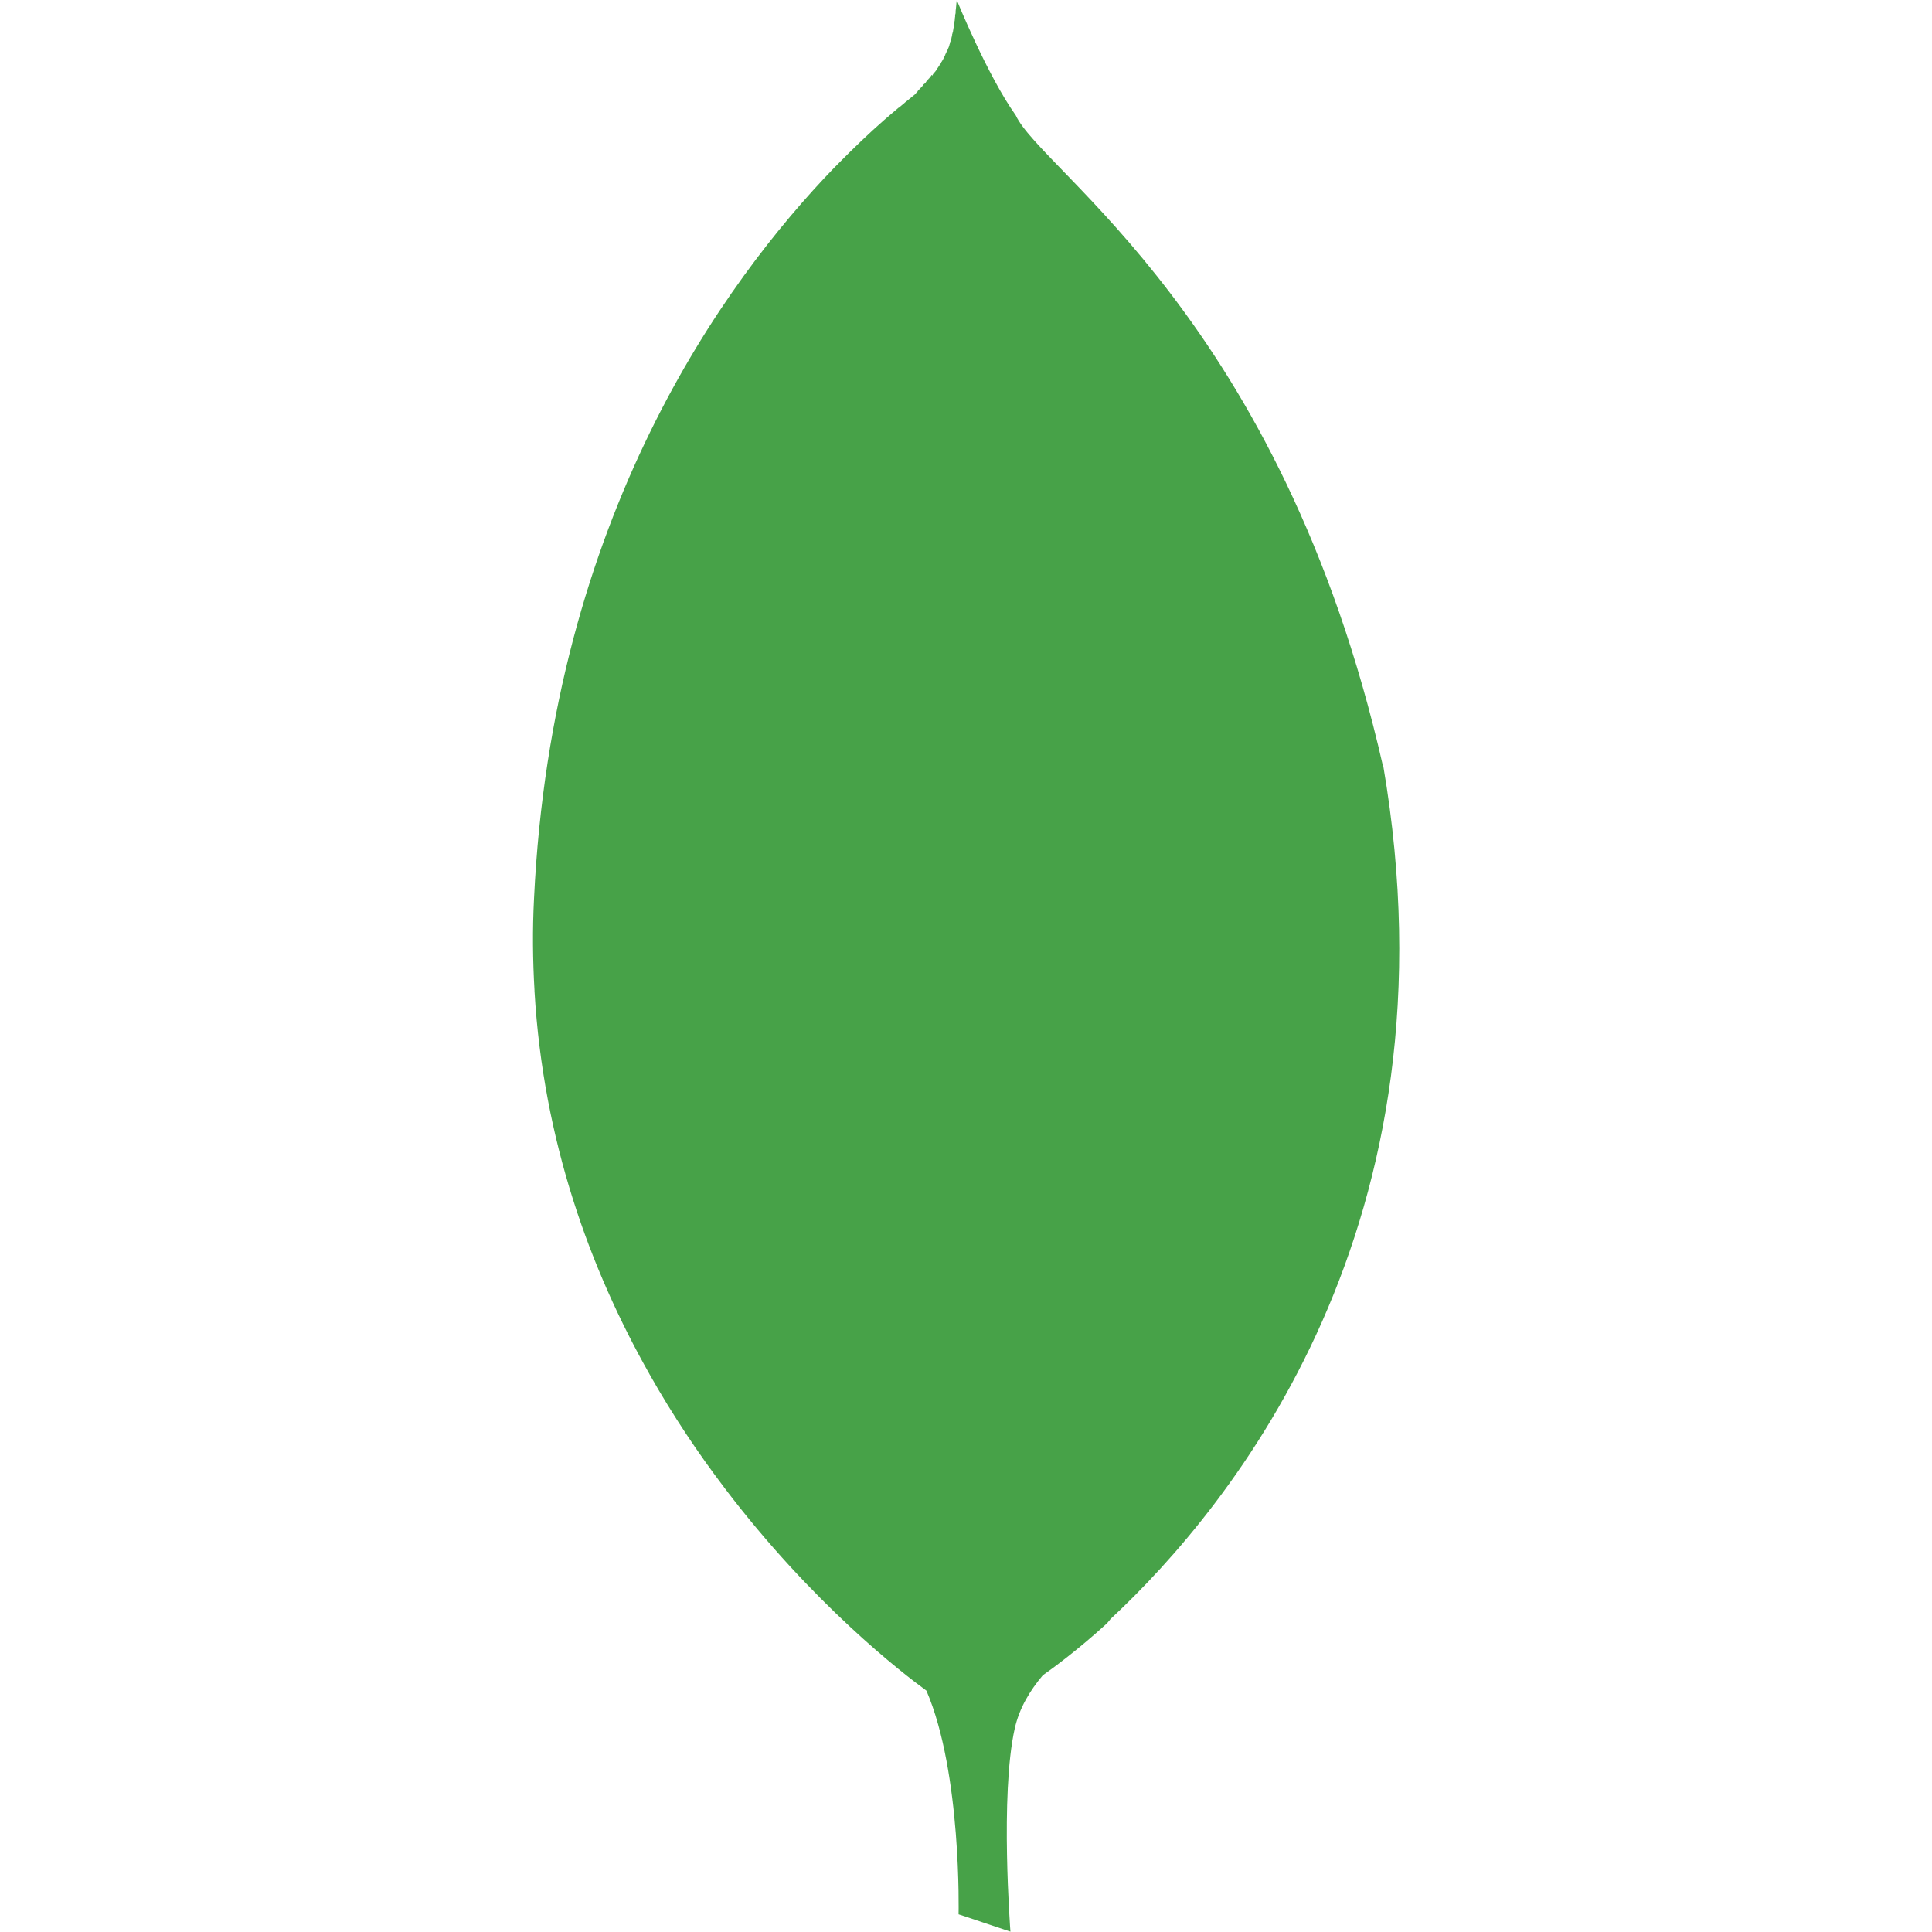
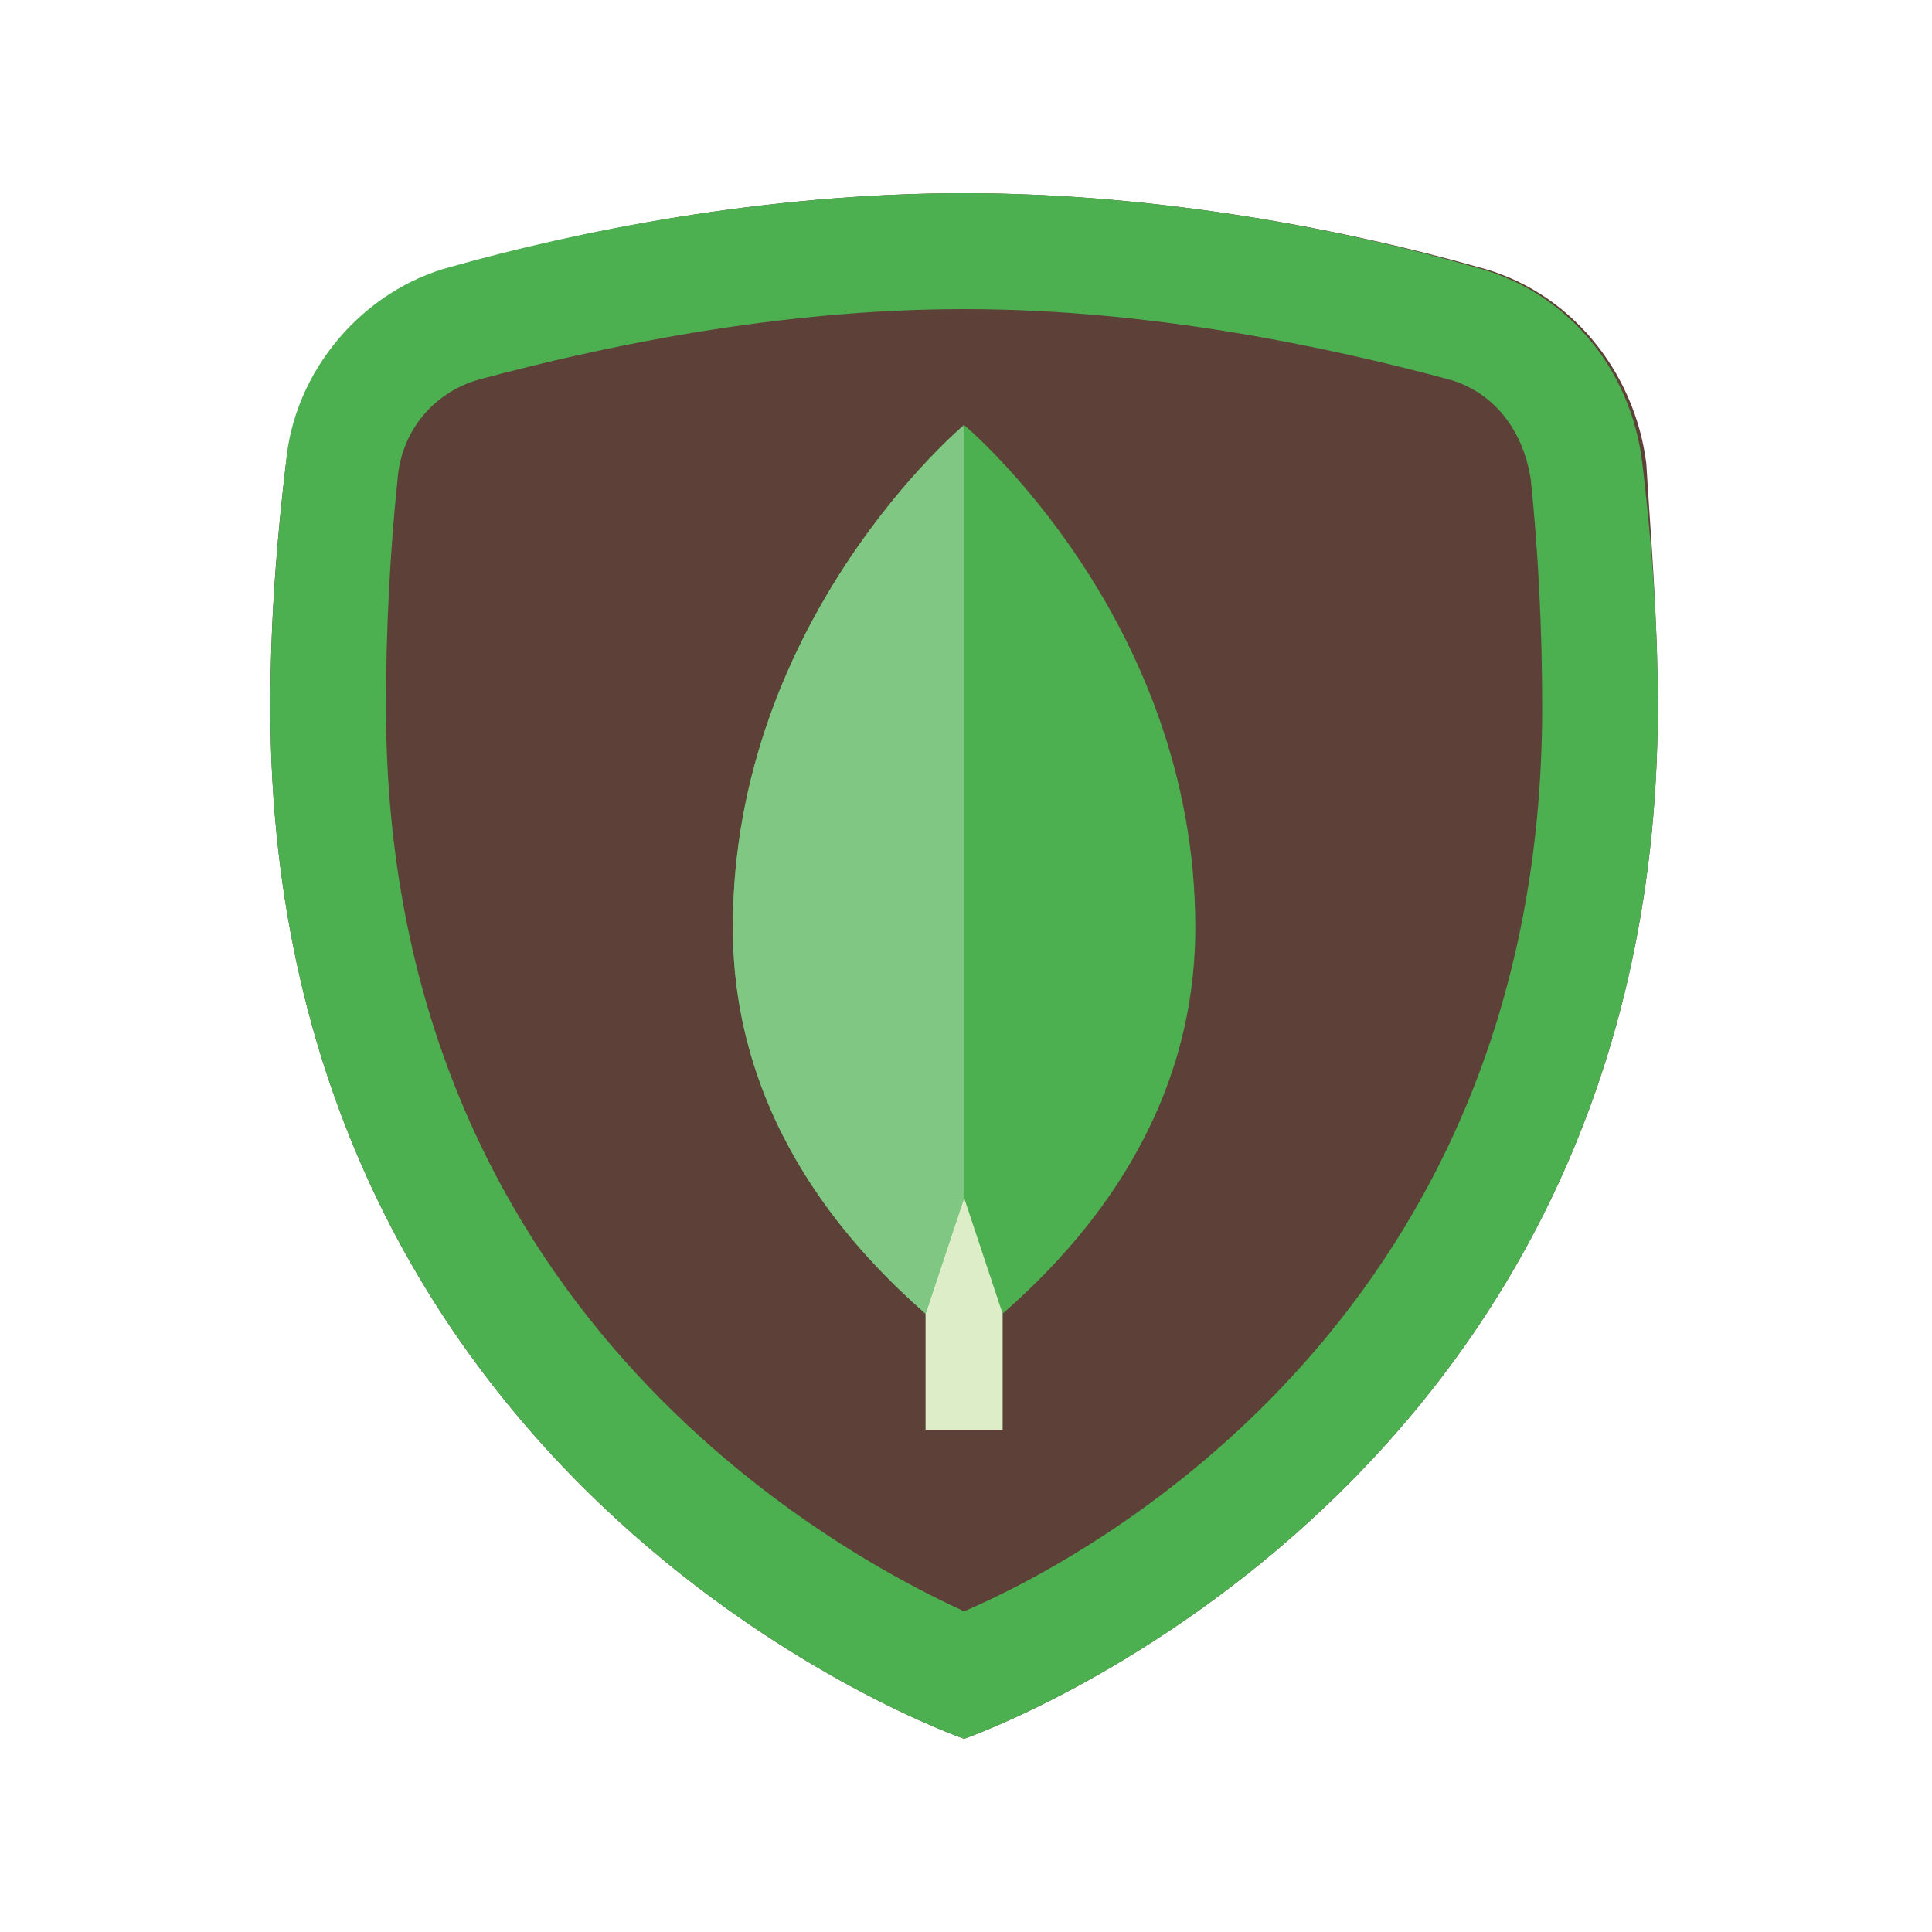
- <svg xmlns="http://www.w3.org/2000/svg" version="1.1" width="32" height="32" viewBox="0 0 32 32">
-   <path fill="#47a248" d="M22.907 12.691c-1.684-7.413-5.656-9.849-6.083-10.781-0.469-0.657-0.977-1.909-0.977-1.909-0.003 0.025-0.005 0.041-0.007 0.065v0.017h-0.001c-0.003 0.020-0.004 0.033-0.005 0.052v0.020h-0.003c0 0.013-0.003 0.024-0.003 0.035v0.035h-0.004c-0.001 0.011-0.001 0.024-0.004 0.033v0.028h-0.003c0 0.009 0 0.020-0.003 0.028v0.027h-0.003c0 0.013-0.001 0.029-0.003 0.043v0.003c-0.004 0.023-0.008 0.045-0.012 0.067v0.011h-0.003c-0.001 0.005-0.004 0.011-0.004 0.016v0.023h-0.004v0.029h-0.007v0.024h-0.007v0.028h-0.005v0.025h-0.005v0.023h-0.008v0.019h-0.005v0.024h-0.005v0.019h-0.007v0.017h-0.004v0.020h-0.005c-0.001 0.001-0.001 0.004-0.001 0.005v0.013h-0.004c-0.001 0.003-0.001 0.005-0.001 0.008v0.008h-0.003c-0.001 0.004-0.003 0.011-0.003 0.013-0.004 0.009-0.009 0.019-0.013 0.028v0.003c-0.003 0.003-0.005 0.007-0.007 0.009v0.011h-0.005v0.011h-0.007v0.011h-0.004v0.013h-0.008v0.019h-0.005v0.005h-0.005v0.011h-0.005v0.015h-0.005v0.011h-0.008v0.015h-0.005v0.011h-0.007v0.011h-0.004v0.013h-0.007v0.011h-0.005v0.008h-0.005v0.011h-0.008v0.012h-0.005v0.008h-0.007v0.011h-0.005v0.015h-0.007v0.005h-0.004v0.011h-0.008v0.005h-0.005v0.013h-0.005v0.005h-0.005v0.011h-0.007v0.008h-0.004l-0.003 0.005v0.005h-0.003c-0.001 0.003-0.003 0.003-0.003 0.005v0.001h-0.001c-0.001 0.004-0.003 0.007-0.005 0.009v0.004h-0.001c-0.007 0.008-0.011 0.016-0.016 0.024v0.001c-0.003 0.003-0.009 0.008-0.012 0.013v0.003h-0.001c-0.001 0.001-0.004 0.003-0.004 0.004v0.004h-0.003l-0.004 0.004v0.001h-0.001c0 0.001-0.003 0.003-0.004 0.005v0.005h-0.004l-0.003 0.003v0.003h-0.003c0 0.003-0.003 0.003-0.003 0.004v0.004h-0.005c0 0.001-0.001 0.003-0.003 0.004v0.008h-0.004v0.005h-0.005v0.008h-0.005v0.011h-0.007v-0.011h-0.007v0.005h-0.005v0.008h-0.007v0.011h-0.007v0.005h-0.005v0.008h-0.005v0.005h-0.005v0.011h-0.008v0.005h-0.005v0.008h-0.007v0.005h-0.005v0.007h-0.007v0.013h-0.003v0.005h-0.008v0.007h-0.005v0.003h-0.005v0.005h-0.007v0.013h-0.005v0.005h-0.007v0.005h-0.005v0.008h-0.007v0.005h-0.007v0.005h-0.005v0.005h-0.005v0.013h-0.005v0.007h-0.008v0.005h-0.005v0.005h-0.007v0.008h-0.005v0.005h-0.007v0.009h-0.005v0.005h-0.008v0.008h-0.003v0.005h-0.005v0.005h-0.007v0.005h-0.005v0.008h-0.007v0.005h-0.004c-0.001 0.001-0.001 0.003-0.001 0.003v0.003h-0.003l-0.005 0.005c0 0-0.003 0.003-0.005 0.004v0.008h-0.005v0.007h-0.005v0.005h-0.005v0.005h-0.004l-0.004 0.004v0.004h-0.003l-0.003 0.003v0.004h-0.003c-0.007 0.008-0.009 0.013-0.019 0.021-0.003 0.003-0.011 0.009-0.016 0.013-0.016 0.011-0.036 0.028-0.052 0.043-0.011 0.007-0.021 0.016-0.029 0.023v0.001h-0.001c-0.021 0.017-0.041 0.033-0.065 0.052v0.001c-0.032 0.027-0.063 0.052-0.099 0.083v-0.001h-0.003c-0.076 0.063-0.156 0.133-0.248 0.212v0.001h-0.001c-0.225 0.197-0.493 0.451-0.793 0.757l-0.025 0.025c-1.813 1.876-4.671 5.785-4.972 12.103-0.027 0.523-0.021 1.031 0.008 1.525v0.012c0.145 2.489 0.927 4.615 1.904 6.341v0.001c0.389 0.688 0.809 1.313 1.235 1.873v0.001c1.469 1.94 2.969 3.089 3.352 3.368 0.588 1.364 0.533 3.705 0.533 3.705l0.859 0.287c0 0-0.175-2.268 0.071-3.363 0.076-0.343 0.256-0.635 0.465-0.883 0.141-0.1 0.56-0.401 1.063-0.86 0.024-0.025 0.037-0.048 0.059-0.072 2.028-1.891 5.816-6.547 4.517-14.132z" />
+ <svg xmlns="http://www.w3.org/2000/svg" width="75pt" height="75pt" viewBox="0 0 75 75" version="1.2">
+   <defs>
+     <clipPath id="clip1">
+       <path d="M 10.461 7.5 L 64.391 7.5 L 64.391 67.5 L 10.461 67.5 Z M 10.461 7.5 " />
+     </clipPath>
+   </defs>
+   <g id="surface1">
+     <g clip-path="url(#clip1)" clip-rule="nonzero">
+       <path style=" stroke:none;fill-rule:nonzero;fill:rgb(36.469%,25.099%,21.57%);fill-opacity:1;" d="M 64.355 27.449 C 64.355 58.199 37.426 67.5 37.426 67.5 C 37.426 67.5 10.496 58.199 10.496 27.449 C 10.496 23.699 10.797 20.551 11.098 18 C 11.543 14.25 14.09 11.25 17.68 10.352 C 22.316 9 29.648 7.5 37.426 7.5 C 45.207 7.5 52.539 9 57.324 10.352 C 60.918 11.25 63.461 14.398 63.91 18 C 64.059 20.551 64.355 23.852 64.355 27.449 Z M 64.355 27.449 " />
+       <path style=" stroke:none;fill-rule:nonzero;fill:rgb(29.799%,68.629%,31.369%);fill-opacity:1;" d="M 37.426 12 C 44.758 12 51.641 13.5 56.129 14.699 C 57.926 15.148 59.121 16.648 59.422 18.602 C 59.719 21.449 59.867 24.449 59.867 27.449 C 59.867 50.852 42.664 60.301 37.426 62.551 C 32.191 60.148 14.984 50.699 14.984 27.449 C 14.984 24.449 15.137 21.449 15.434 18.602 C 15.586 16.648 16.93 15.148 18.727 14.699 C 23.215 13.5 30.098 12 37.426 12 M 37.426 7.5 C 29.648 7.5 22.316 9 17.527 10.352 C 14.09 11.25 11.395 14.398 11.098 18 C 10.797 20.551 10.496 23.852 10.496 27.449 C 10.496 58.199 37.426 67.5 37.426 67.5 C 37.426 67.5 64.355 58.199 64.355 27.449 C 64.355 23.699 64.059 20.551 63.758 18 C 63.309 14.25 60.766 11.25 57.176 10.352 C 52.539 9 45.207 7.5 37.426 7.5 Z M 37.426 7.5 " />
+     </g>
+     <path style=" stroke:none;fill-rule:nonzero;fill:rgb(86.269%,92.94%,78.429%);fill-opacity:1;" d="M 35.93 43.5 L 38.922 43.5 L 38.922 55.5 L 35.93 55.5 Z M 35.93 43.5 " />
+     <path style=" stroke:none;fill-rule:nonzero;fill:rgb(29.799%,68.629%,31.369%);fill-opacity:1;" d="M 37.426 16.5 C 37.426 16.5 28.449 24 28.449 36 C 28.449 43.801 33.387 48.75 35.93 51 L 37.426 46.5 L 38.922 51 C 41.469 48.75 46.402 43.801 46.402 36 C 46.402 24 37.426 16.5 37.426 16.5 Z M 37.426 16.5 " />
+     <path style=" stroke:none;fill-rule:nonzero;fill:rgb(50.589%,78.04%,51.759%);fill-opacity:1;" d="M 37.426 16.5 C 37.426 16.5 28.449 24 28.449 36 C 28.449 43.801 33.387 48.75 35.93 51 L 37.426 46.5 Z M 37.426 16.5 " />
+   </g>
</svg>
